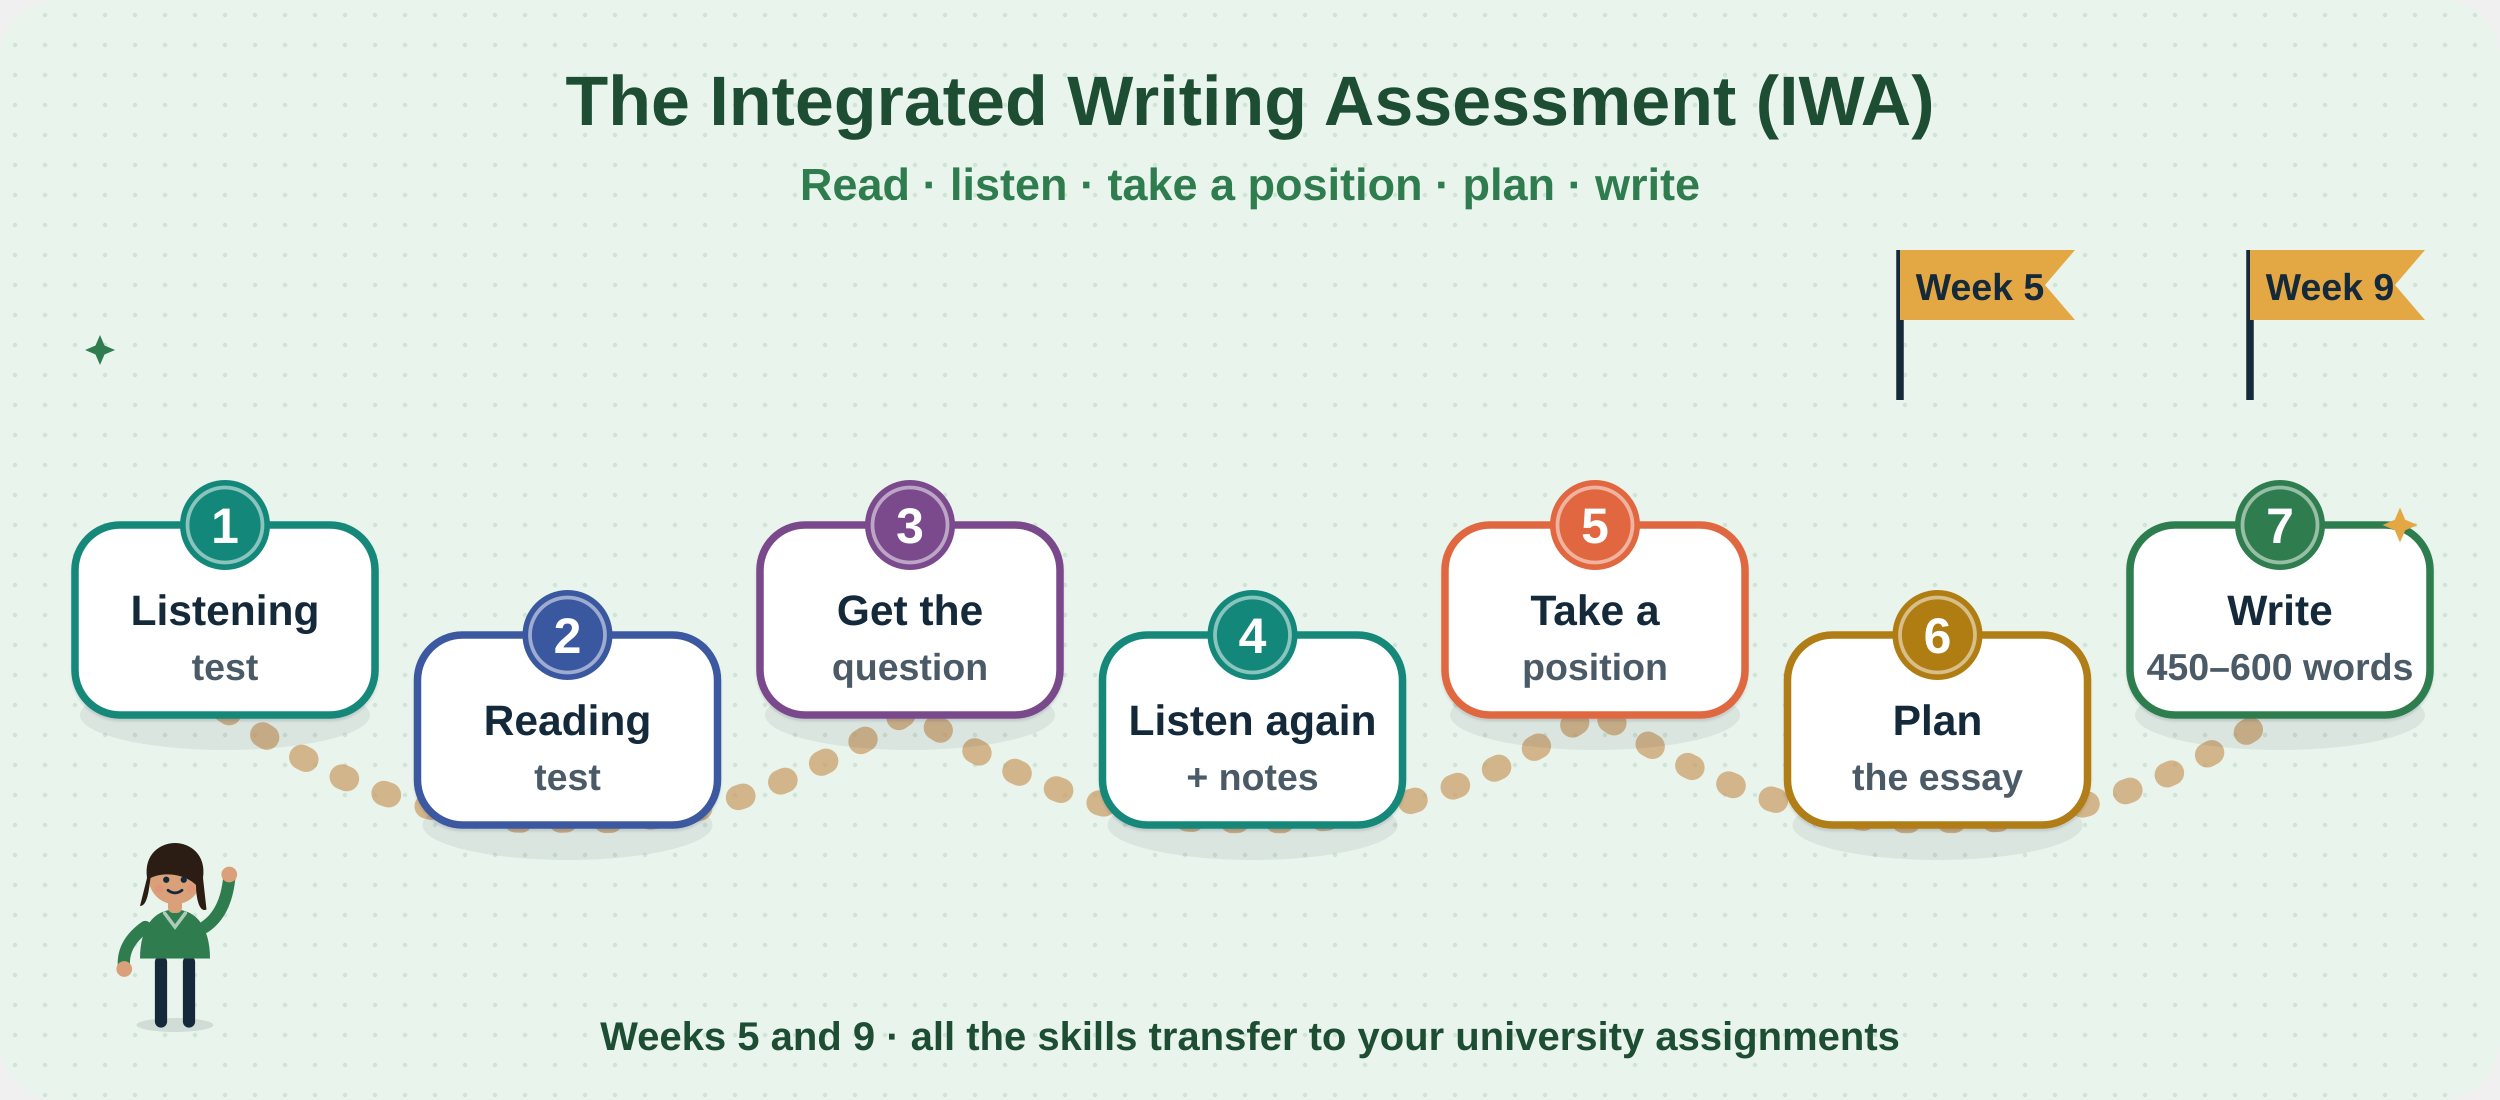
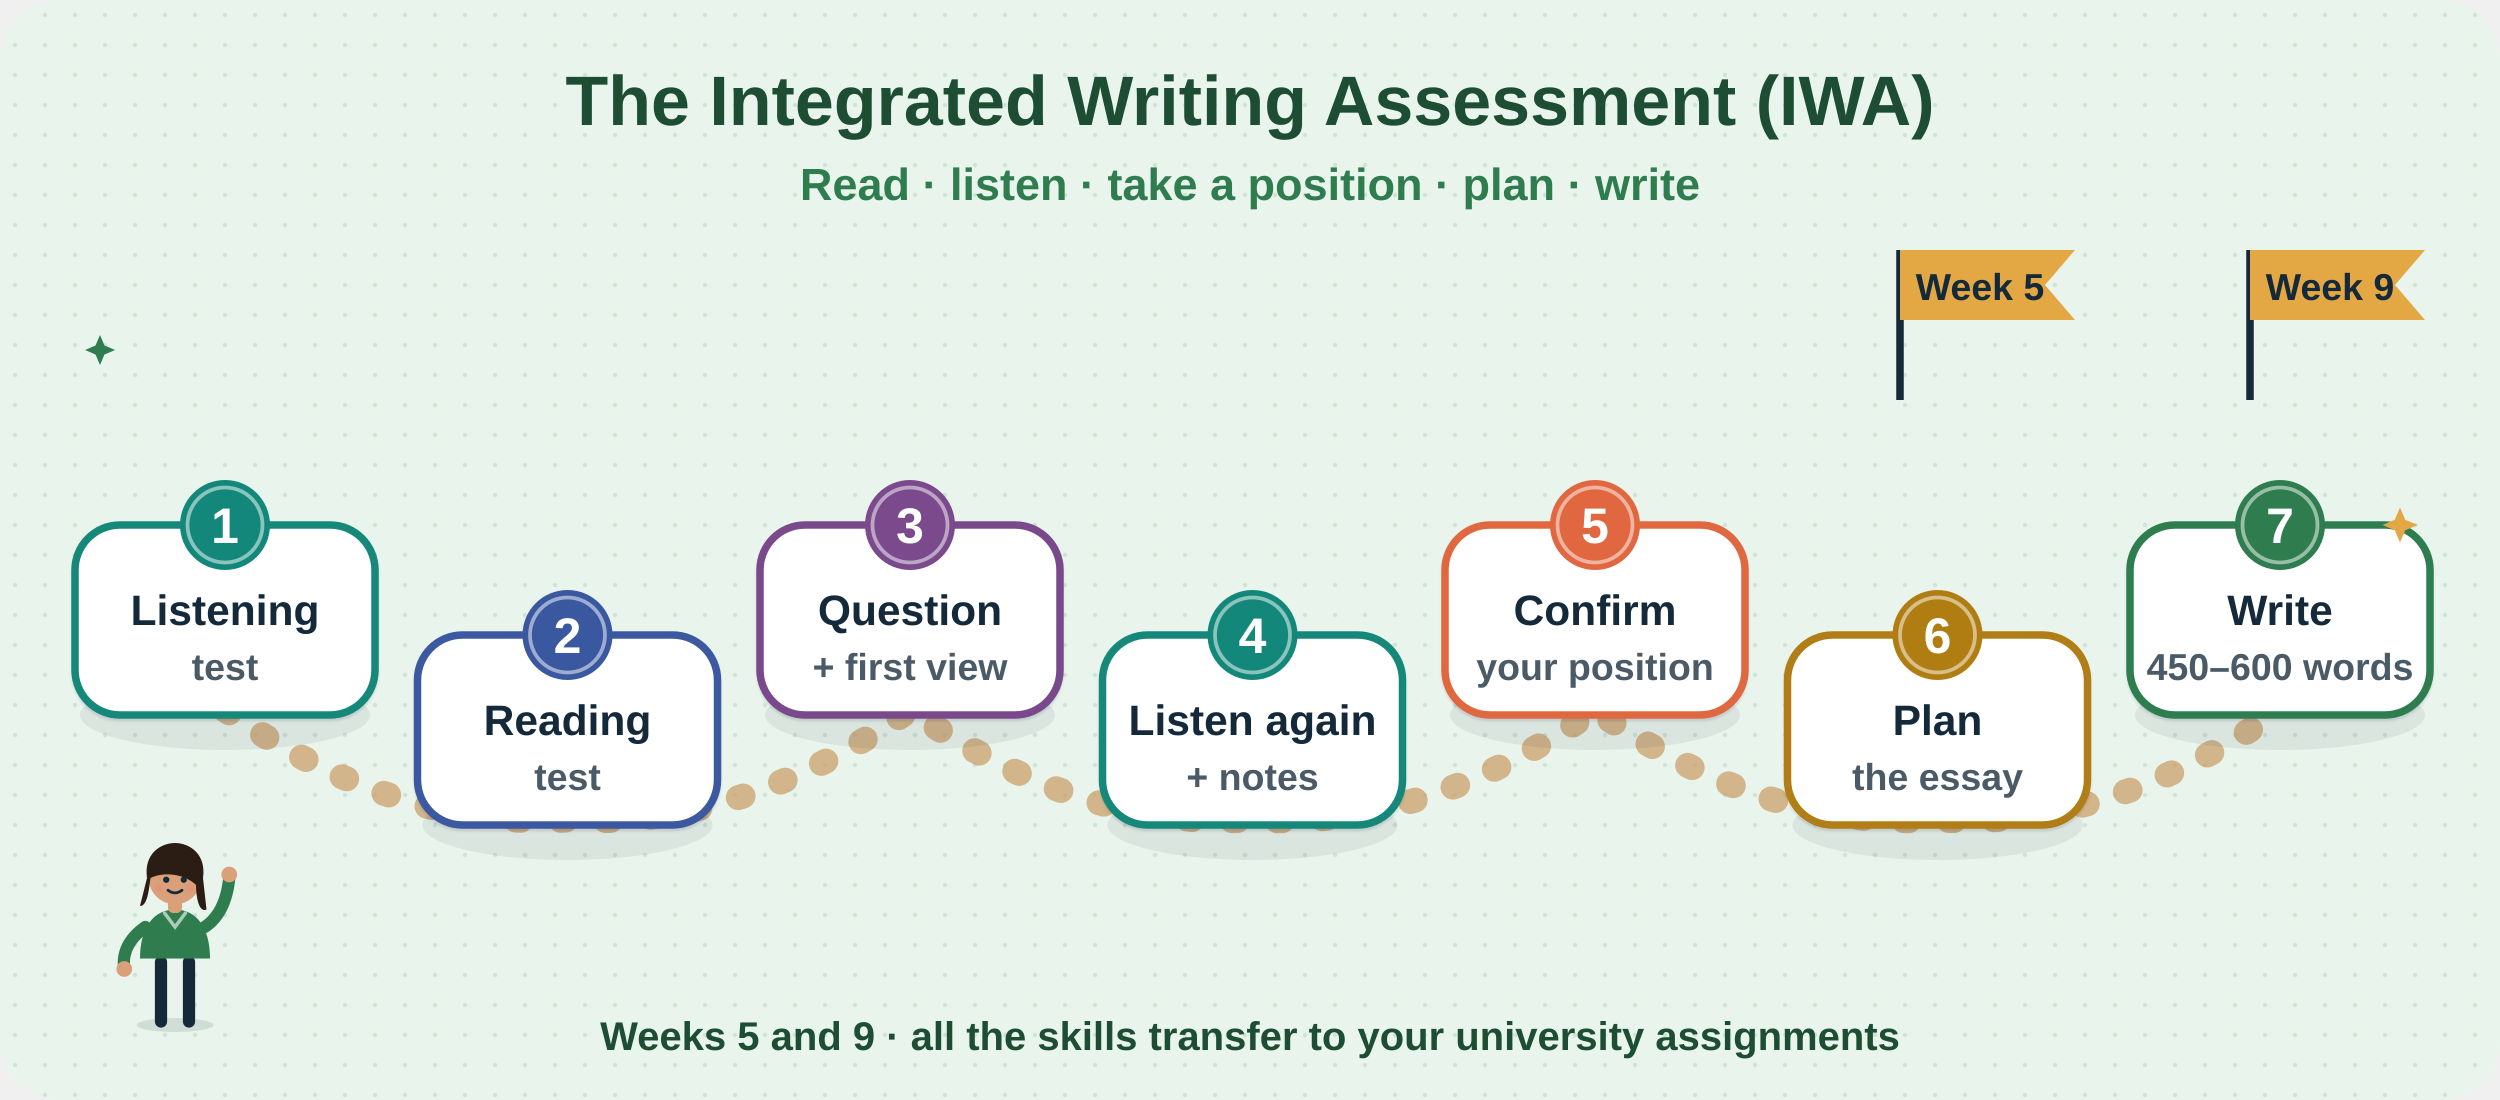
- <svg xmlns="http://www.w3.org/2000/svg" viewBox="0 0 1000 440" fill="none" role="img" aria-label="The Integrated Writing Assessment as a path of seven stepping stones: 1 listening test, 2 reading test, 3 receive the question, 4 listen again and take notes, 5 take a position, 6 plan, 7 write 450 to 600 words. Flags show Week 5 and Week 9.">
+ <svg xmlns="http://www.w3.org/2000/svg" viewBox="0 0 1000 440" fill="none" role="img" aria-label="The Integrated Writing Assessment as a path of seven stepping stones: 1 listening test, 2 reading test, 3 receive the question and form a first view (about 10 minutes), 4 listen again and take notes, 5 confirm your position, 6 plan, 7 write 450 to 600 words. Flags show Week 5 and Week 9.">
  <style>
.w4d1is-fl{animation:w4d1is-fl 6s ease-in-out infinite}.w4d1is-f2{animation-delay:-2s}.w4d1is-f3{animation-delay:-4s}
.w4d1is-tw{animation:w4d1is-tw 3s ease-in-out infinite;transform-box:fill-box;transform-origin:center}.w4d1is-t2{animation-delay:-1s}.w4d1is-t3{animation-delay:-2s}
.w4d1is-pu{animation:w4d1is-pu 2.6s ease-in-out infinite;transform-box:fill-box;transform-origin:center}
.w4d1is-dr{stroke-dasharray:7 7;animation:w4d1is-dr 1.8s linear infinite}
.w4d1is-sw{animation:w4d1is-sw 4s ease-in-out infinite;transform-box:fill-box;transform-origin:50% 100%}
.w4d1is-bl{animation:w4d1is-bl 4.8s infinite;transform-box:fill-box;transform-origin:center}.w4d1is-b2{animation-delay:-1.7s}.w4d1is-b3{animation-delay:-3.1s}
.w4d1is-wv{animation:w4d1is-wv 2.4s ease-in-out infinite}.w4d1is-w2{animation-delay:-.8s}.w4d1is-w3{animation-delay:-1.6s}
.w4d1is-sl{animation:w4d1is-sl 9s ease-in-out infinite}
.w4d1is-sp{animation:w4d1is-sp 14s linear infinite;transform-box:fill-box;transform-origin:center}
@keyframes w4d1is-fl{50%{transform:translateY(-5px)}}
@keyframes w4d1is-tw{0%,100%{opacity:.35;transform:scale(.65)}50%{opacity:1;transform:scale(1)}}
@keyframes w4d1is-pu{0%,100%{transform:scale(1)}50%{transform:scale(1.08)}}
@keyframes w4d1is-dr{to{stroke-dashoffset:-28}}
@keyframes w4d1is-sw{0%,100%{transform:rotate(-3deg)}50%{transform:rotate(3deg)}}
@keyframes w4d1is-bl{0%,92%,100%{transform:scaleY(1)}96%{transform:scaleY(.1)}}
@keyframes w4d1is-wv{0%,100%{opacity:.3}50%{opacity:1}}
@keyframes w4d1is-sl{50%{transform:translateX(14px)}}
@keyframes w4d1is-sp{to{transform:rotate(360deg)}}

@media (prefers-reduced-motion: reduce) { * { animation: none !important; } }
</style>
  <defs>
    <linearGradient id="w4d1is-bg" x1="0" y1="0" x2="1" y2="1">
      <stop offset="0" stop-color="#e9f5ec" />
      <stop offset="1" stop-color="#d3ecda" />
    </linearGradient>
    <radialGradient id="w4d1is-glow" cx=".5" cy=".42" r=".55">
      <stop offset="0" stop-color="#fff" stop-opacity=".8" />
      <stop offset="1" stop-color="#fff" stop-opacity="0" />
    </radialGradient>
    <pattern id="w4d1is-dots" width="12" height="12" patternUnits="userSpaceOnUse">
      <circle cx="6" cy="6" r=".9" fill="#2f7d4f" fill-opacity=".14" />
    </pattern>
    <filter id="w4d1is-sh" x="-25%" y="-25%" width="150%" height="170%">
      <feDropShadow dx="0" dy="3" stdDeviation="3" flood-color="#14293a" flood-opacity=".16" />
      <feDropShadow dx="0" dy="1" stdDeviation=".6" flood-color="#14293a" flood-opacity=".12" />
    </filter>
    <filter id="w4d1is-blur" x="-20%" y="-60%" width="140%" height="220%">
      <feGaussianBlur stdDeviation="4" />
    </filter>
    <linearGradient id="w4d1is-pap" x1="0" y1="0" x2="0" y2="1">
      <stop offset="0" stop-color="#fffdf8" />
      <stop offset="1" stop-color="#f3ead8" />
    </linearGradient>
    <linearGradient id="w4d1is-leaf" x1="0" y1="0" x2="0" y2="1">
      <stop offset="0" stop-color="#6fbf6b" />
      <stop offset="1" stop-color="#2f7d4f" />
    </linearGradient>
    <linearGradient id="w4d1is-leaf2" x1="0" y1="0" x2="0" y2="1">
      <stop offset="0" stop-color="#9ad37a" />
      <stop offset="1" stop-color="#4c9a3e" />
    </linearGradient>
    <linearGradient id="w4d1is-sea" x1="0" y1="0" x2="0" y2="1">
      <stop offset="0" stop-color="#5fd0d0" />
      <stop offset="1" stop-color="#1d7fa5" />
    </linearGradient>
    <linearGradient id="w4d1is-sky" x1="0" y1="0" x2="0" y2="1">
      <stop offset="0" stop-color="#bfe6f5" />
      <stop offset="1" stop-color="#fdf1d6" />
    </linearGradient>
    <linearGradient id="w4d1is-wood" x1="0" y1="0" x2="0" y2="1">
      <stop offset="0" stop-color="#c99a62" />
      <stop offset="1" stop-color="#8a5f34" />
    </linearGradient>
    <linearGradient id="w4d1is-tone" x1="0" y1="0" x2="1" y2="1">
      <stop offset="0" stop-color="#2f7d4f" />
      <stop offset="1" stop-color="#1d4d33" />
    </linearGradient>
    <radialGradient id="w4d1is-sun" cx=".5" cy=".5" r=".5">
      <stop offset="0" stop-color="#ffe9a8" />
      <stop offset=".6" stop-color="#e3a843" />
      <stop offset="1" stop-color="#e3a843" stop-opacity="0" />
    </radialGradient>
  </defs>
  <rect width="1000" height="440" rx="24" fill="#e9f5ec" />
  <rect width="1000" height="440" rx="24" fill="url(#w4d1is-dots)" />
  <text x="500" y="50" font-family="Manrope, Arial, sans-serif" font-size="28" font-weight="800" fill="#1d4d33" text-anchor="middle">The Integrated Writing Assessment (IWA)</text>
  <text x="500" y="80" font-family="Manrope, Arial, sans-serif" font-size="18" font-weight="600" fill="#2f7d4f" text-anchor="middle">Read · listen · take a position · plan · write</text>
  <path d="M90 284 Q158.5 332.0 227 328 Q295.5 332.0 364 284 Q432.5 332.0 501 328 Q569.5 332.0 638 284 Q706.5 332.0 775 328 Q843.5 332.0 912 284" stroke="#c99a62" stroke-width="10" stroke-linecap="round" stroke-dasharray="2 16" opacity=".7" />
  <ellipse cx="90" cy="286" rx="58" ry="14" fill="#14293a" opacity=".08" />
  <g class="w4d1is-fl w4d1is-f2">
    <g filter="url(#w4d1is-sh)">
      <rect x="30" y="210" width="120" height="76" rx="18" fill="#fff" stroke="#13887a" stroke-width="3" />
    </g>
    <circle cx="90" cy="210" r="18" fill="#13887a" />
    <circle cx="90" cy="210" r="15" stroke="#fff" stroke-opacity=".5" stroke-width="1.5" />
    <text x="90" y="217.2" font-family="Manrope, Arial, sans-serif" font-size="20" font-weight="800" fill="#fff" text-anchor="middle">1</text>
    <text x="90" y="250" font-family="Manrope, Arial, sans-serif" font-size="17" font-weight="800" fill="#14293a" text-anchor="middle">Listening</text>
    <text x="90" y="272" font-family="Manrope, Arial, sans-serif" font-size="15" font-weight="600" fill="#4a5a66" text-anchor="middle">test</text>
  </g>
  <ellipse cx="227" cy="330" rx="58" ry="14" fill="#14293a" opacity=".08" />
  <g class="w4d1is-fl w4d1is-f3">
    <g filter="url(#w4d1is-sh)">
      <rect x="167" y="254" width="120" height="76" rx="18" fill="#fff" stroke="#3a58a0" stroke-width="3" />
    </g>
    <circle cx="227" cy="254" r="18" fill="#3a58a0" />
    <circle cx="227" cy="254" r="15" stroke="#fff" stroke-opacity=".5" stroke-width="1.5" />
    <text x="227" y="261.2" font-family="Manrope, Arial, sans-serif" font-size="20" font-weight="800" fill="#fff" text-anchor="middle">2</text>
    <text x="227" y="294" font-family="Manrope, Arial, sans-serif" font-size="17" font-weight="800" fill="#14293a" text-anchor="middle">Reading</text>
    <text x="227" y="316" font-family="Manrope, Arial, sans-serif" font-size="15" font-weight="600" fill="#4a5a66" text-anchor="middle">test</text>
  </g>
  <ellipse cx="364" cy="286" rx="58" ry="14" fill="#14293a" opacity=".08" />
  <g class="w4d1is-fl ">
    <g filter="url(#w4d1is-sh)">
      <rect x="304" y="210" width="120" height="76" rx="18" fill="#fff" stroke="#7a4a8c" stroke-width="3" />
    </g>
    <circle cx="364" cy="210" r="18" fill="#7a4a8c" />
    <circle cx="364" cy="210" r="15" stroke="#fff" stroke-opacity=".5" stroke-width="1.5" />
    <text x="364" y="217.2" font-family="Manrope, Arial, sans-serif" font-size="20" font-weight="800" fill="#fff" text-anchor="middle">3</text>
-     <text x="364" y="250" font-family="Manrope, Arial, sans-serif" font-size="17" font-weight="800" fill="#14293a" text-anchor="middle">Get the</text>
-     <text x="364" y="272" font-family="Manrope, Arial, sans-serif" font-size="15" font-weight="600" fill="#4a5a66" text-anchor="middle">question</text>
+     <text x="364" y="250" font-family="Manrope, Arial, sans-serif" font-size="17" font-weight="800" fill="#14293a" text-anchor="middle">Question</text>
+     <text x="364" y="272" font-family="Manrope, Arial, sans-serif" font-size="15" font-weight="600" fill="#4a5a66" text-anchor="middle">+ first view</text>
  </g>
  <ellipse cx="501" cy="330" rx="58" ry="14" fill="#14293a" opacity=".08" />
  <g class="w4d1is-fl w4d1is-f2">
    <g filter="url(#w4d1is-sh)">
      <rect x="441" y="254" width="120" height="76" rx="18" fill="#fff" stroke="#13887a" stroke-width="3" />
    </g>
    <circle cx="501" cy="254" r="18" fill="#13887a" />
    <circle cx="501" cy="254" r="15" stroke="#fff" stroke-opacity=".5" stroke-width="1.5" />
    <text x="501" y="261.2" font-family="Manrope, Arial, sans-serif" font-size="20" font-weight="800" fill="#fff" text-anchor="middle">4</text>
    <text x="501" y="294" font-family="Manrope, Arial, sans-serif" font-size="17" font-weight="800" fill="#14293a" text-anchor="middle">Listen again</text>
    <text x="501" y="316" font-family="Manrope, Arial, sans-serif" font-size="15" font-weight="600" fill="#4a5a66" text-anchor="middle">+ notes</text>
  </g>
  <ellipse cx="638" cy="286" rx="58" ry="14" fill="#14293a" opacity=".08" />
  <g class="w4d1is-fl w4d1is-f3">
    <g filter="url(#w4d1is-sh)">
      <rect x="578" y="210" width="120" height="76" rx="18" fill="#fff" stroke="#e0673f" stroke-width="3" />
    </g>
    <circle cx="638" cy="210" r="18" fill="#e0673f" />
    <circle cx="638" cy="210" r="15" stroke="#fff" stroke-opacity=".5" stroke-width="1.5" />
    <text x="638" y="217.2" font-family="Manrope, Arial, sans-serif" font-size="20" font-weight="800" fill="#fff" text-anchor="middle">5</text>
-     <text x="638" y="250" font-family="Manrope, Arial, sans-serif" font-size="17" font-weight="800" fill="#14293a" text-anchor="middle">Take a</text>
-     <text x="638" y="272" font-family="Manrope, Arial, sans-serif" font-size="15" font-weight="600" fill="#4a5a66" text-anchor="middle">position</text>
+     <text x="638" y="250" font-family="Manrope, Arial, sans-serif" font-size="17" font-weight="800" fill="#14293a" text-anchor="middle">Confirm</text>
+     <text x="638" y="272" font-family="Manrope, Arial, sans-serif" font-size="15" font-weight="600" fill="#4a5a66" text-anchor="middle">your position</text>
  </g>
  <ellipse cx="775" cy="330" rx="58" ry="14" fill="#14293a" opacity=".08" />
  <g class="w4d1is-fl ">
    <g filter="url(#w4d1is-sh)">
      <rect x="715" y="254" width="120" height="76" rx="18" fill="#fff" stroke="#b07d12" stroke-width="3" />
    </g>
    <circle cx="775" cy="254" r="18" fill="#b07d12" />
    <circle cx="775" cy="254" r="15" stroke="#fff" stroke-opacity=".5" stroke-width="1.5" />
    <text x="775" y="261.2" font-family="Manrope, Arial, sans-serif" font-size="20" font-weight="800" fill="#fff" text-anchor="middle">6</text>
    <text x="775" y="294" font-family="Manrope, Arial, sans-serif" font-size="17" font-weight="800" fill="#14293a" text-anchor="middle">Plan</text>
    <text x="775" y="316" font-family="Manrope, Arial, sans-serif" font-size="15" font-weight="600" fill="#4a5a66" text-anchor="middle">the essay</text>
  </g>
  <ellipse cx="912" cy="286" rx="58" ry="14" fill="#14293a" opacity=".08" />
  <g class="w4d1is-fl w4d1is-f2">
    <g filter="url(#w4d1is-sh)">
      <rect x="852" y="210" width="120" height="76" rx="18" fill="#fff" stroke="#2f7d4f" stroke-width="3" />
    </g>
    <circle cx="912" cy="210" r="18" fill="#2f7d4f" />
    <circle cx="912" cy="210" r="15" stroke="#fff" stroke-opacity=".5" stroke-width="1.5" />
    <text x="912" y="217.2" font-family="Manrope, Arial, sans-serif" font-size="20" font-weight="800" fill="#fff" text-anchor="middle">7</text>
    <text x="912" y="250" font-family="Manrope, Arial, sans-serif" font-size="17" font-weight="800" fill="#14293a" text-anchor="middle">Write</text>
    <text x="912" y="272" font-family="Manrope, Arial, sans-serif" font-size="15" font-weight="600" fill="#4a5a66" text-anchor="middle">450–600 words</text>
  </g>
  <g class="w4d1is-sw">
    <path d="M760 160v-60" stroke="#14293a" stroke-width="3" />
    <path d="M760 100h70l-12 14 12 14h-70z" fill="#e3a843" />
  </g>
  <text x="792" y="120" font-family="Manrope, Arial, sans-serif" font-size="15" font-weight="800" fill="#14293a" text-anchor="middle">Week 5</text>
  <g class="w4d1is-sw">
    <path d="M900 160v-60" stroke="#14293a" stroke-width="3" />
    <path d="M900 100h70l-12 14 12 14h-70z" fill="#e3a843" />
  </g>
  <text x="932" y="120" font-family="Manrope, Arial, sans-serif" font-size="15" font-weight="800" fill="#14293a" text-anchor="middle">Week 9</text>
  <g transform="translate(70 410) scale(0.7)">
    <ellipse cx="0" cy="0" rx="22" ry="4" fill="#14293a" opacity=".12" />
    <path d="M-8 -36v34M8 -36v34" stroke="#14293a" stroke-width="7" stroke-linecap="round" />
    <path d="M-20 -38c0-18 8-28 20-28s20 10 20 28z" fill="#2f7d4f" />
    <path d="M-6 -64l6 8 6-8" stroke="#fff" stroke-opacity=".6" stroke-width="2" stroke-linecap="round" />
    <path d="M-17 -56q-14 10-12 24M17 -56q12-8 14-28" stroke="#2f7d4f" stroke-width="7" stroke-linecap="round" />
    <circle cx="31" cy="-86" r="4.5" fill="#d9a07a" />
    <circle cx="-29" cy="-32" r="4.5" fill="#d9a07a" />
    <rect x="-4" y="-72" width="8" height="8" rx="3" fill="#d9a07a" />
    <circle cx="0" cy="-84" r="15" fill="#d9a07a" />
    <path d="M-16 -84c-2-14 8-20 16-20s18 6 16 20l2 18c-4 2-6-6-6-14-6-6-18-8-26-4-1 8-2 16-6 16z" fill="#2b1d14" />
    <g class="w4d1is-bl ">
      <circle cx="-5" cy="-83" r="1.8" fill="#14293a" />
      <circle cx="5" cy="-83" r="1.8" fill="#14293a" />
    </g>
    <path d="M-4 -77q4 3 8 0" stroke="#14293a" stroke-width="1.6" stroke-linecap="round" />
    <circle cx="-9" cy="-78" r="2.4" fill="#e88a7a" opacity=".45" />
    <circle cx="9" cy="-78" r="2.4" fill="#e88a7a" opacity=".45" />
  </g>
  <path class="w4d1is-tw " d="M960 203L962.1 207.9L967 210L962.1 212.1L960 217L957.9 212.1L953 210L957.9 207.9z" fill="#e3a843" />
  <path class="w4d1is-tw w4d1is-t2" d="M40 134L41.8 138.2L46 140L41.8 141.8L40 146L38.2 141.8L34 140L38.2 138.2z" fill="#2f7d4f" />
  <text x="500" y="420" font-family="Manrope, Arial, sans-serif" font-size="16" font-weight="600" fill="#1d4d33" text-anchor="middle">Weeks 5 and 9 · all the skills transfer to your university assignments</text>
</svg>
